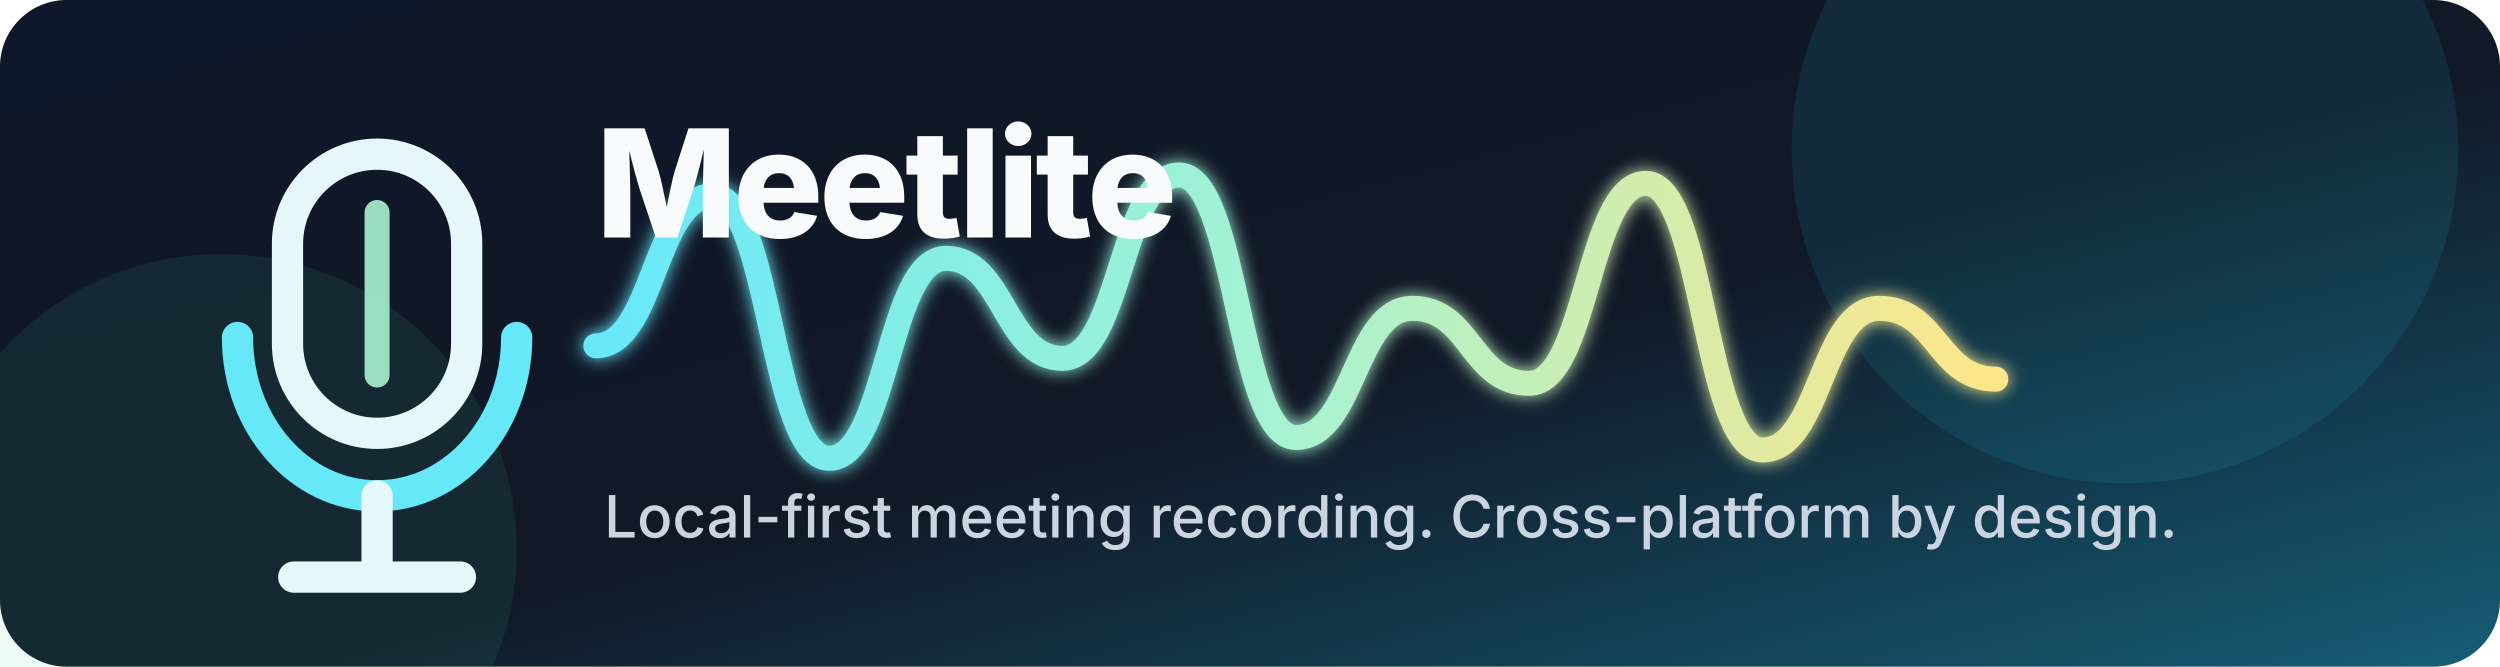
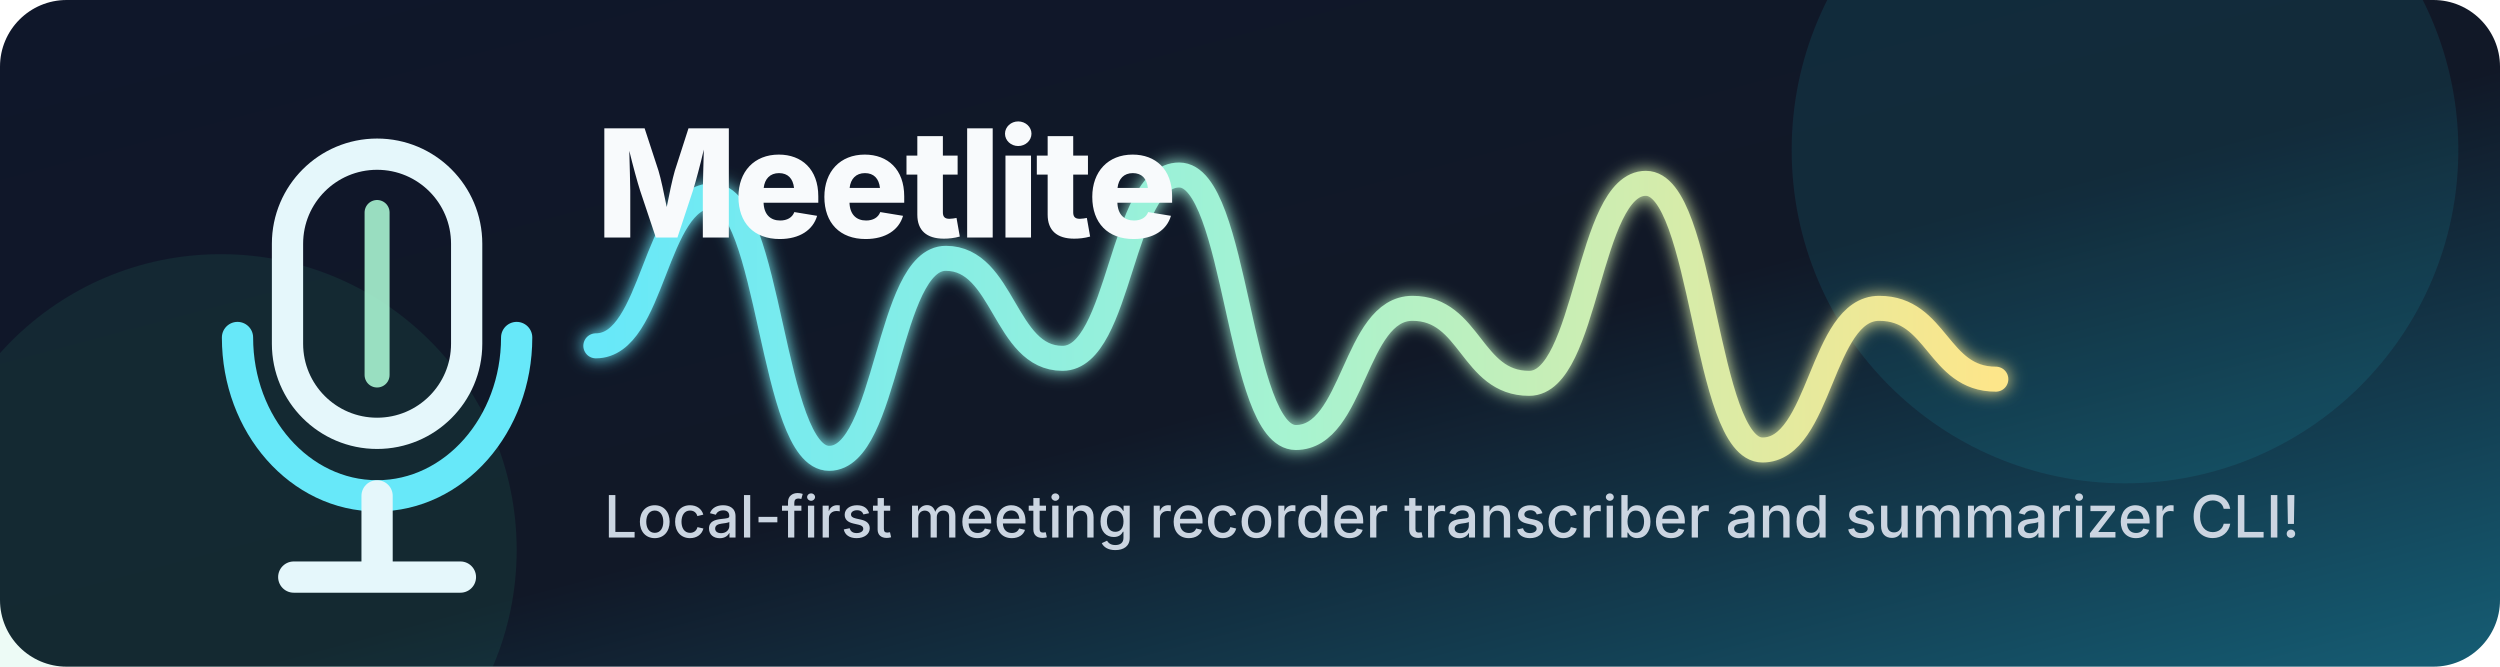
<svg xmlns="http://www.w3.org/2000/svg" viewBox="0 0 1200 320" role="img" aria-labelledby="title desc">
  <defs>
    <linearGradient id="background" x1="0" y1="0" x2="1" y2="1">
      <stop offset="0" stop-color="#0f172a" />
      <stop offset="0.55" stop-color="#111827" />
      <stop offset="1" stop-color="#155e75" />
    </linearGradient>
    <linearGradient id="wave" x1="0" y1="0" x2="1" y2="0">
      <stop offset="0" stop-color="#67e8f9" />
      <stop offset="0.5" stop-color="#a7f3d0" />
      <stop offset="1" stop-color="#fde68a" />
    </linearGradient>
    <filter id="glow" x="-30%" y="-30%" width="160%" height="160%">
      <feGaussianBlur stdDeviation="4" result="blur" />
      <feMerge>
        <feMergeNode in="blur" />
        <feMergeNode in="SourceGraphic" />
      </feMerge>
    </filter>
  </defs>
  <rect width="1200" height="320" rx="32" fill="url(#background)" />
  <circle cx="1020" cy="72" r="160" fill="#22d3ee" opacity="0.1" />
  <circle cx="106" cy="264" r="142" fill="#34d399" opacity="0.09" />
  <g transform="translate(86 74)">
    <rect x="52" y="0" width="86" height="134" rx="43" fill="none" stroke="#e5f7fb" stroke-width="15" />
    <path d="M28 88c0 42 30 76 67 76s67-34 67-76" fill="none" stroke="#67e8f9" stroke-width="15" stroke-linecap="round" />
    <path d="M95 164v39M55 203h80" fill="none" stroke="#e5f7fb" stroke-width="15" stroke-linecap="round" />
    <path d="M95 28v78" fill="none" stroke="#a7f3d0" stroke-width="12" stroke-linecap="round" opacity="0.9" />
  </g>
  <path d="M286 166c28 0 28-72 56-72s28 126 56 126 28-96 56-96 28 48 56 48 28-88 56-88 28 126 56 126 28-62 56-62 28 36 56 36 28-96 56-96 28 128 56 128 28-68 56-68 28 34 56 34" fill="none" stroke="url(#wave)" stroke-width="12" stroke-linecap="round" stroke-linejoin="round" filter="url(#glow)" />
  <text x="286" y="114" fill="#f8fafc" font-family="Inter, ui-sans-serif, system-ui, -apple-system, BlinkMacSystemFont, Segoe UI, sans-serif" font-size="72" font-weight="800" letter-spacing="-2">Meetlite</text>
-   <text x="290" y="258" fill="#cbd5e1" font-family="Inter, ui-sans-serif, system-ui, -apple-system, BlinkMacSystemFont, Segoe UI, sans-serif" font-size="28" font-weight="500">Local-first meeting recording. Cross-platform by design.</text>
+   <text x="290" y="258" fill="#cbd5e1" font-family="Inter, ui-sans-serif, system-ui, -apple-system, BlinkMacSystemFont, Segoe UI, sans-serif" font-size="28" font-weight="500">Local-first meeting recorder transcriber and summarizer CLI!</text>
</svg>
